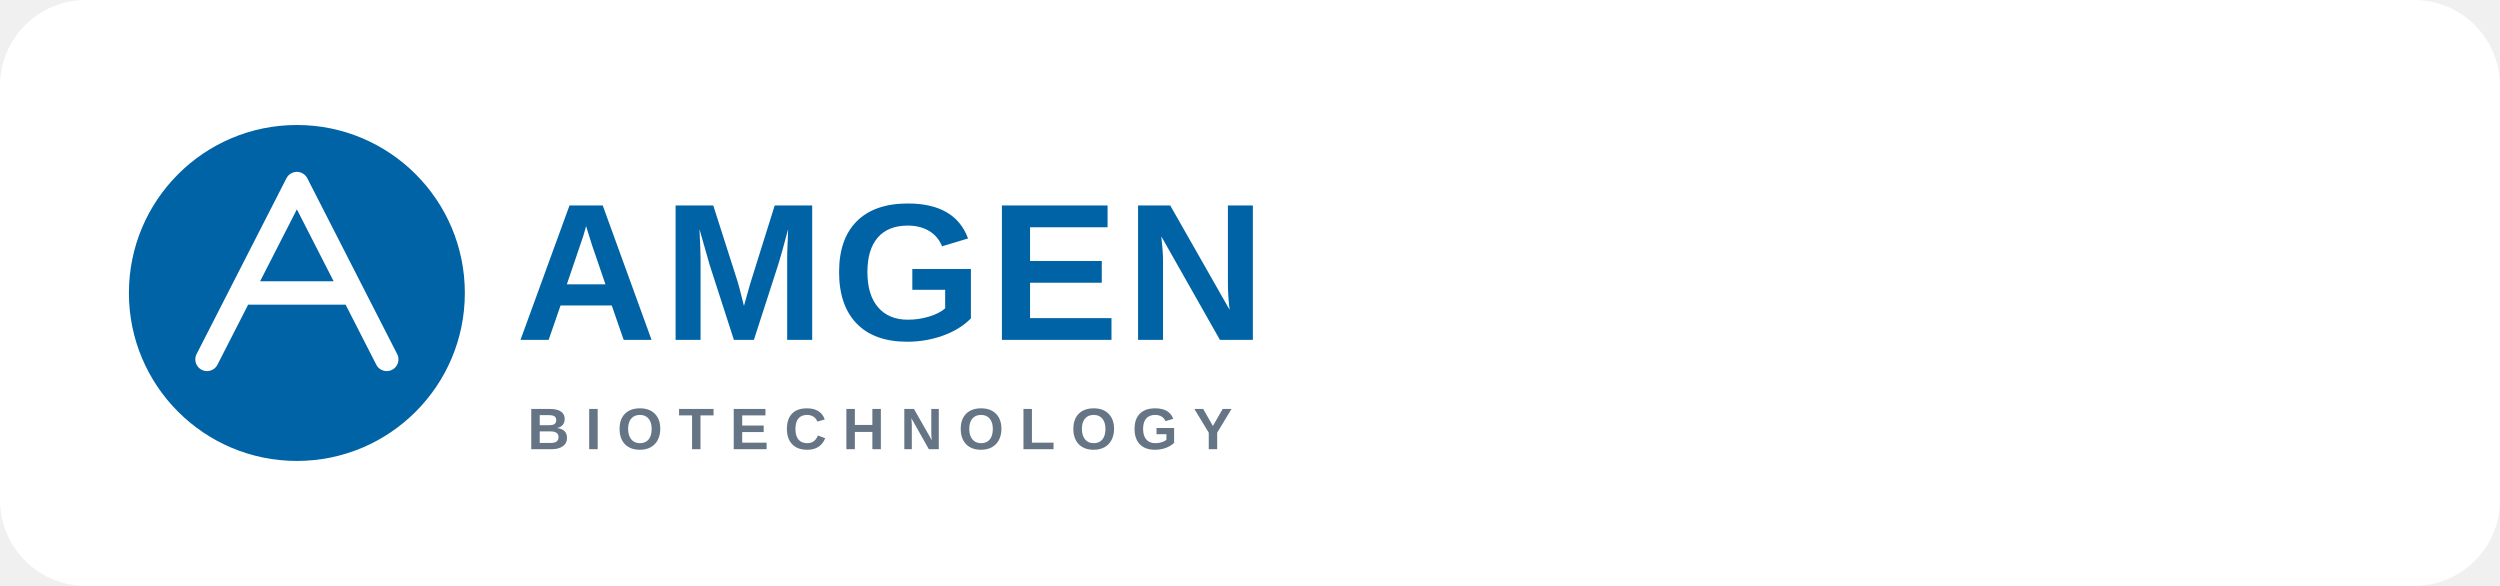
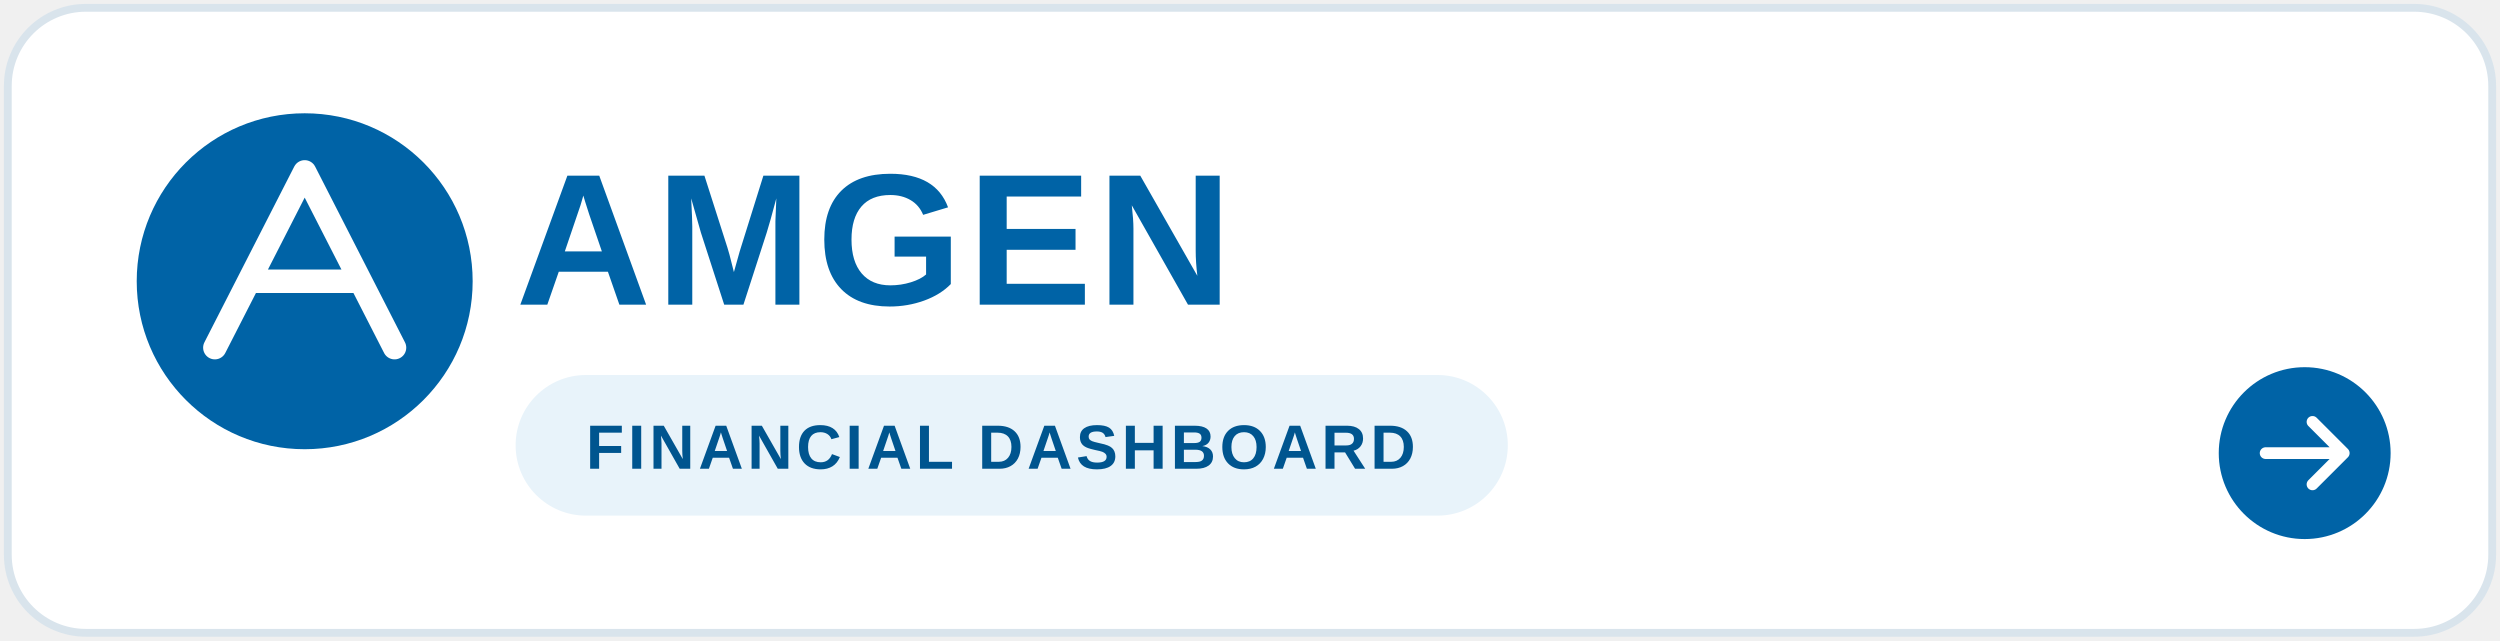
- <svg xmlns="http://www.w3.org/2000/svg" width="640" height="150" viewBox="0 0 640 150">
-   <rect width="640" height="150" rx="22" fill="#ffffff" />
-   <circle cx="76" cy="75" r="43" fill="#0063a6" />
-   <path d="M53 92 L76 47 L99 92 M63 75 H89" fill="none" stroke="#ffffff" stroke-width="6" stroke-linecap="round" stroke-linejoin="round" />
-   <text x="132" y="87" font-family="Arial, sans-serif" font-size="50" font-weight="700" letter-spacing="1.5" fill="#0063a6">AMGEN</text>
-   <text x="135" y="115" font-family="Arial, sans-serif" font-size="15" font-weight="600" letter-spacing="4" fill="#667585">BIOTECHNOLOGY</text>
+ <svg xmlns="http://www.w3.org/2000/svg" width="640" height="164" viewBox="0 0 640 164" role="img" aria-labelledby="title desc">
+   <rect x="2" y="2" width="636" height="160" rx="20" fill="#ffffff" stroke="#d9e4ec" stroke-width="2" />
+   <circle cx="78" cy="72" r="43" fill="#0063a6" />
+   <path d="M55 89 L78 44 L101 89 M65 72 H91" fill="none" stroke="#ffffff" stroke-width="6" stroke-linecap="round" stroke-linejoin="round" />
+   <text x="132" y="78" font-family="Arial, Helvetica, sans-serif" font-size="48" font-weight="700" letter-spacing="1.2" fill="#0063a6">AMGEN</text>
+   <rect x="132" y="96" width="254" height="36" rx="18" fill="#e8f3fa" />
+   <text x="150" y="120" font-family="Arial, Helvetica, sans-serif" font-size="16" font-weight="700" letter-spacing="1" fill="#00558f">FINANCIAL DASHBOARD</text>
+   <circle cx="590" cy="116" r="22" fill="#0063a6" />
+   <path d="M580 116 H600 M592 108 L600 116 L592 124" fill="none" stroke="#ffffff" stroke-width="3" stroke-linecap="round" stroke-linejoin="round" />
</svg>
